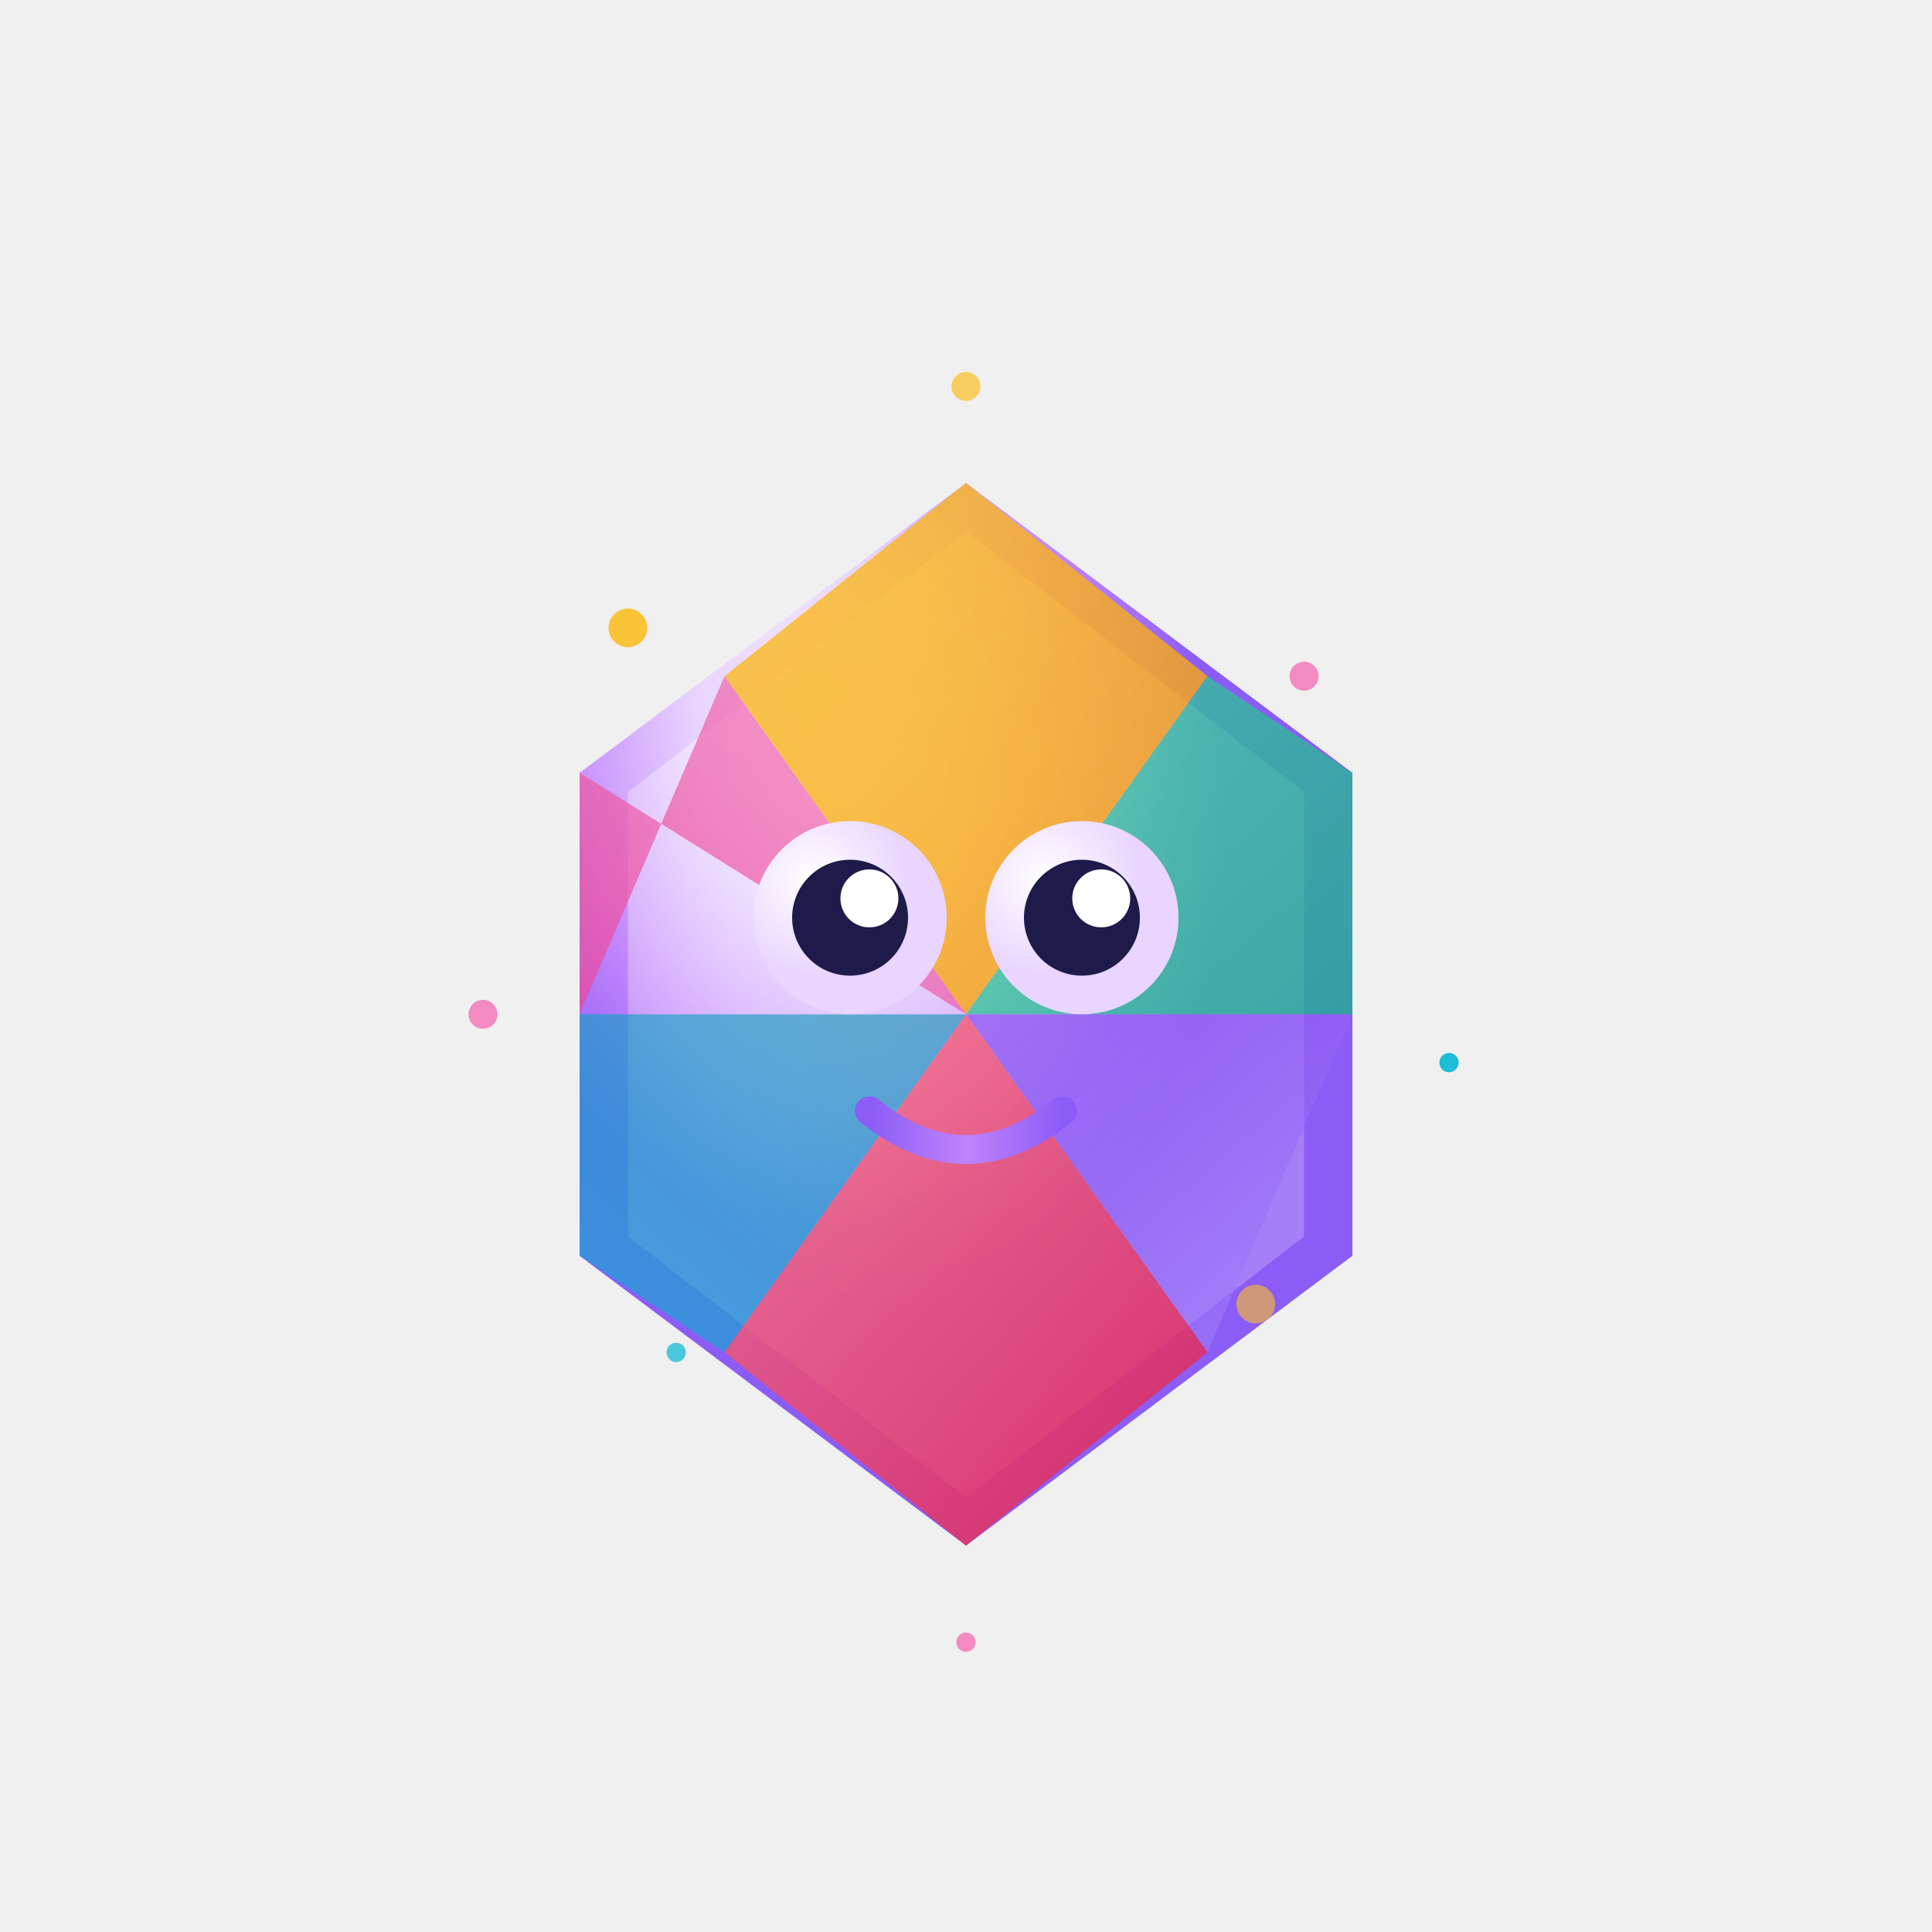
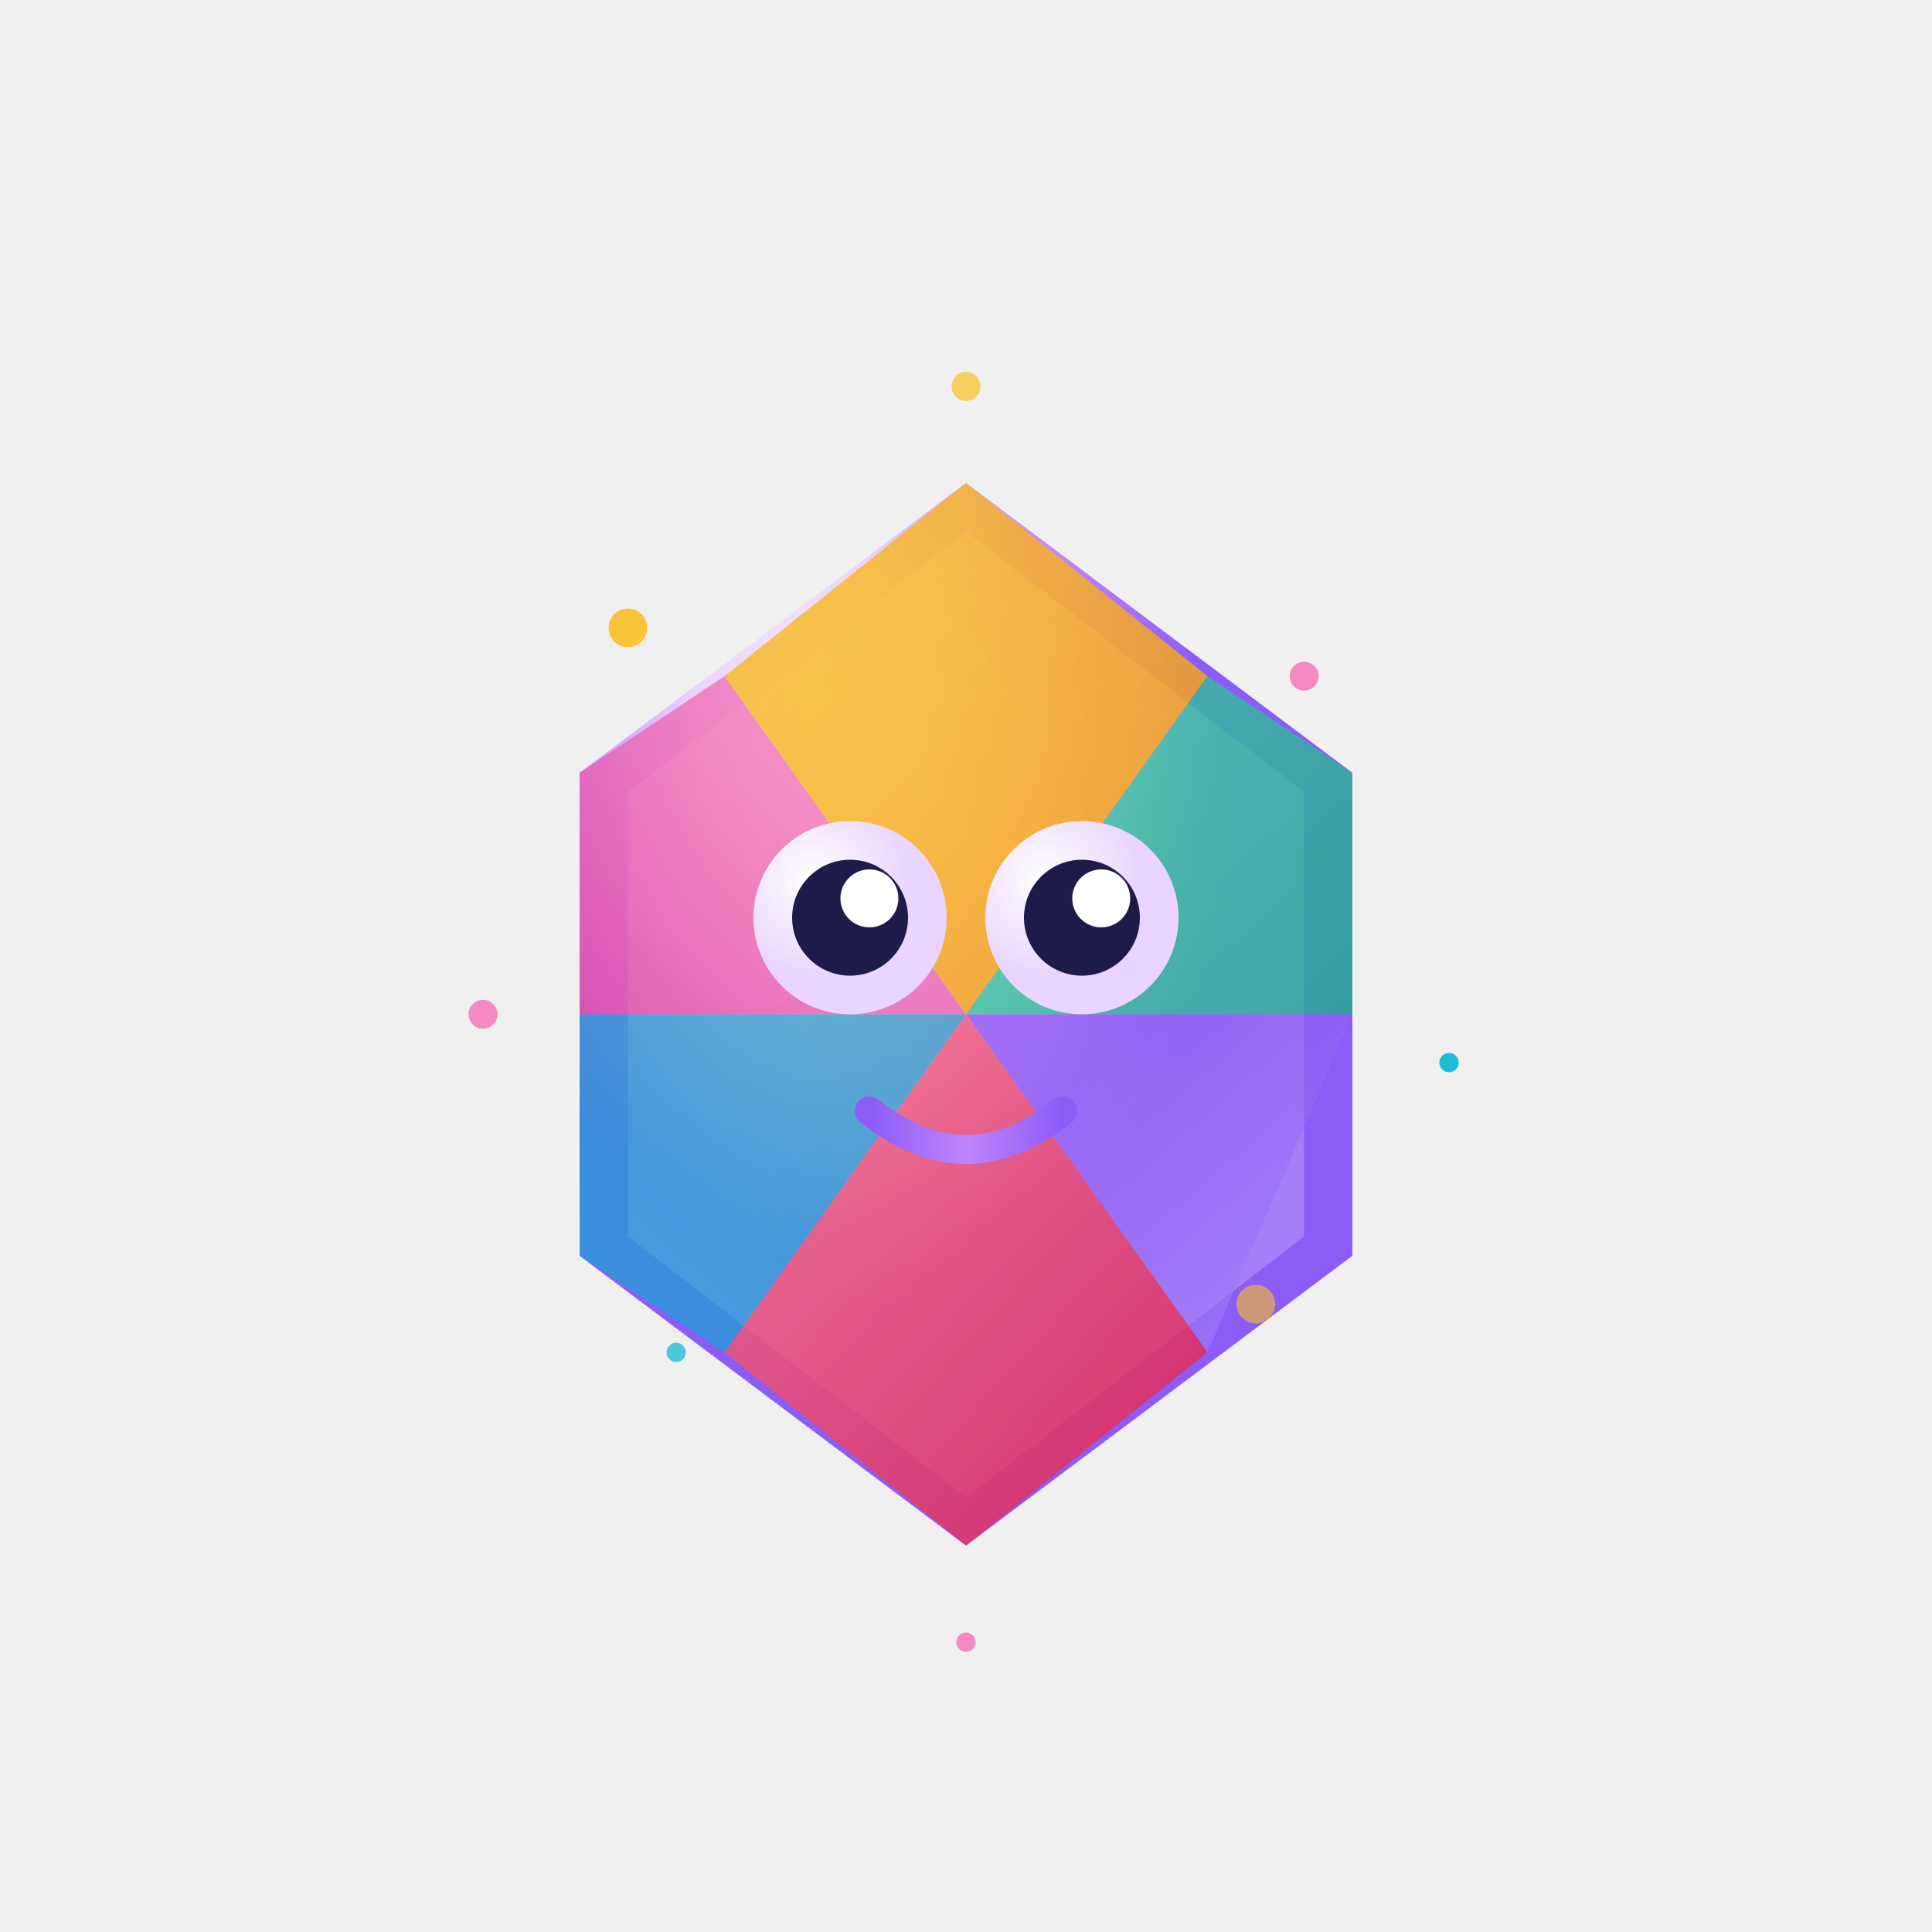
<svg xmlns="http://www.w3.org/2000/svg" viewBox="0 0 200 200">
  <defs>
    <radialGradient id="crystiBody" cx="0.3" cy="0.2">
      <stop offset="0%" style="stop-color:#f3e8ff;stop-opacity:1" />
      <stop offset="30%" style="stop-color:#e9d5ff;stop-opacity:1" />
      <stop offset="70%" style="stop-color:#c084fc;stop-opacity:1" />
      <stop offset="100%" style="stop-color:#8b5cf6;stop-opacity:1" />
    </radialGradient>
    <radialGradient id="crystiInner" cx="0.4" cy="0.3">
      <stop offset="0%" style="stop-color:#ffffff;stop-opacity:1" />
      <stop offset="100%" style="stop-color:rgba(255,255,255,0.3);stop-opacity:1" />
    </radialGradient>
    <linearGradient id="crystiFacet1" x1="0" y1="0" x2="1" y2="1">
      <stop offset="0%" style="stop-color:#fbbf24;stop-opacity:1" />
      <stop offset="100%" style="stop-color:#f59e0b;stop-opacity:1" />
    </linearGradient>
    <linearGradient id="crystiFacet2" x1="1" y1="0" x2="0" y2="1">
      <stop offset="0%" style="stop-color:#f472b6;stop-opacity:1" />
      <stop offset="100%" style="stop-color:#ec4899;stop-opacity:1" />
    </linearGradient>
    <linearGradient id="crystiFacet3" x1="0" y1="0" x2="1" y2="1">
      <stop offset="0%" style="stop-color:#34d399;stop-opacity:1" />
      <stop offset="100%" style="stop-color:#10b981;stop-opacity:1" />
    </linearGradient>
    <linearGradient id="crystiFacet4" x1="0" y1="1" x2="1" y2="0">
      <stop offset="0%" style="stop-color:#06b6d4;stop-opacity:1" />
      <stop offset="100%" style="stop-color:#0891b2;stop-opacity:1" />
    </linearGradient>
    <linearGradient id="crystiFacet5" x1="1" y1="1" x2="0" y2="0">
      <stop offset="0%" style="stop-color:#a78bfa;stop-opacity:1" />
      <stop offset="100%" style="stop-color:#7c3aed;stop-opacity:1" />
    </linearGradient>
    <linearGradient id="crystiFacet6" x1="0" y1="0" x2="1" y2="1">
      <stop offset="0%" style="stop-color:#fb7185;stop-opacity:1" />
      <stop offset="100%" style="stop-color:#e11d48;stop-opacity:1" />
    </linearGradient>
    <radialGradient id="crystiEye" cx="0.3" cy="0.3">
      <stop offset="0%" style="stop-color:#ffffff;stop-opacity:1" />
      <stop offset="100%" style="stop-color:#e9d5ff;stop-opacity:1" />
    </radialGradient>
    <linearGradient id="crystiSmile" x1="0" y1="0" x2="1" y2="0">
      <stop offset="0%" style="stop-color:#8b5cf6;stop-opacity:1" />
      <stop offset="50%" style="stop-color:#c084fc;stop-opacity:1" />
      <stop offset="100%" style="stop-color:#8b5cf6;stop-opacity:1" />
    </linearGradient>
  </defs>
  <path d="M 100 50 L 140 80 L 140 130 L 100 160 L 60 130 L 60 80 Z" fill="url(#crystiBody)" />
  <path d="M 100 55 L 135 82 L 135 128 L 100 155 L 65 128 L 65 82 Z" fill="url(#crystiInner)" opacity="0.7" />
  <path d="M 100 50 L 125 70 L 100 105 L 75 70 Z" fill="url(#crystiFacet1)" opacity="0.8" />
-   <path d="M 75 70 L 100 105 L 60 80 L 60 105 Z" fill="url(#crystiFacet2)" opacity="0.7" />
+   <path d="M 75 70 L 60 80 L 60 105 L 100 105 Z" fill="url(#crystiFacet2)" opacity="0.7" />
  <path d="M 125 70 L 140 80 L 140 105 L 100 105 Z" fill="url(#crystiFacet3)" opacity="0.7" />
  <path d="M 60 105 L 100 105 L 75 140 L 60 130 Z" fill="url(#crystiFacet4)" opacity="0.6" />
  <path d="M 100 105 L 140 105 L 125 140 L 100 105 Z" fill="url(#crystiFacet5)" opacity="0.6" />
  <path d="M 75 140 L 100 105 L 125 140 L 100 160 Z" fill="url(#crystiFacet6)" opacity="0.8" />
  <circle cx="88" cy="95" r="10" fill="url(#crystiEye)" />
  <circle cx="112" cy="95" r="10" fill="url(#crystiEye)" />
  <circle cx="88" cy="95" r="6" fill="#1e1b4b" />
  <circle cx="112" cy="95" r="6" fill="#1e1b4b" />
  <circle cx="90" cy="93" r="3" fill="white" />
  <circle cx="114" cy="93" r="3" fill="white" />
  <path d="M 90 115 Q 100 123 110 115" stroke="url(#crystiSmile)" stroke-width="3" fill="none" stroke-linecap="round" />
-   <circle cx="65" cy="65" r="2" fill="#fbbf24" opacity="0.9" />
-   <circle cx="135" cy="70" r="1.5" fill="#f472b6" opacity="0.8" />
-   <circle cx="70" cy="140" r="1" fill="#06b6d4" opacity="0.7" />
-   <circle cx="130" cy="135" r="2" fill="#fbbf24" opacity="0.6" />
-   <circle cx="50" cy="105" r="1.5" fill="#f472b6" opacity="0.8" />
-   <circle cx="150" cy="110" r="1" fill="#06b6d4" opacity="0.9" />
-   <circle cx="100" cy="40" r="1.5" fill="#fbbf24" opacity="0.7" />
-   <circle cx="100" cy="170" r="1" fill="#f472b6" opacity="0.8" />
+   <g>
+     <animateTransform attributeName="transform" type="rotate" from="0 100 100" to="360 100 100" dur="15s" repeatCount="indefinite" />
+     <circle cx="65" cy="65" r="2" fill="#fbbf24" opacity="0.9" />
+     <circle cx="135" cy="70" r="1.5" fill="#f472b6" opacity="0.8" />
+     <circle cx="70" cy="140" r="1" fill="#06b6d4" opacity="0.7" />
+     <circle cx="130" cy="135" r="2" fill="#fbbf24" opacity="0.6" />
+   </g>
+   <g>
+     <animateTransform attributeName="transform" type="rotate" from="0 100 100" to="-360 100 100" dur="20s" repeatCount="indefinite" />
+     <circle cx="50" cy="105" r="1.5" fill="#f472b6" opacity="0.8" />
+     <circle cx="150" cy="110" r="1" fill="#06b6d4" opacity="0.9" />
+     <circle cx="100" cy="40" r="1.5" fill="#fbbf24" opacity="0.7" />
+     <circle cx="100" cy="170" r="1" fill="#f472b6" opacity="0.8" />
+   </g>
</svg>
